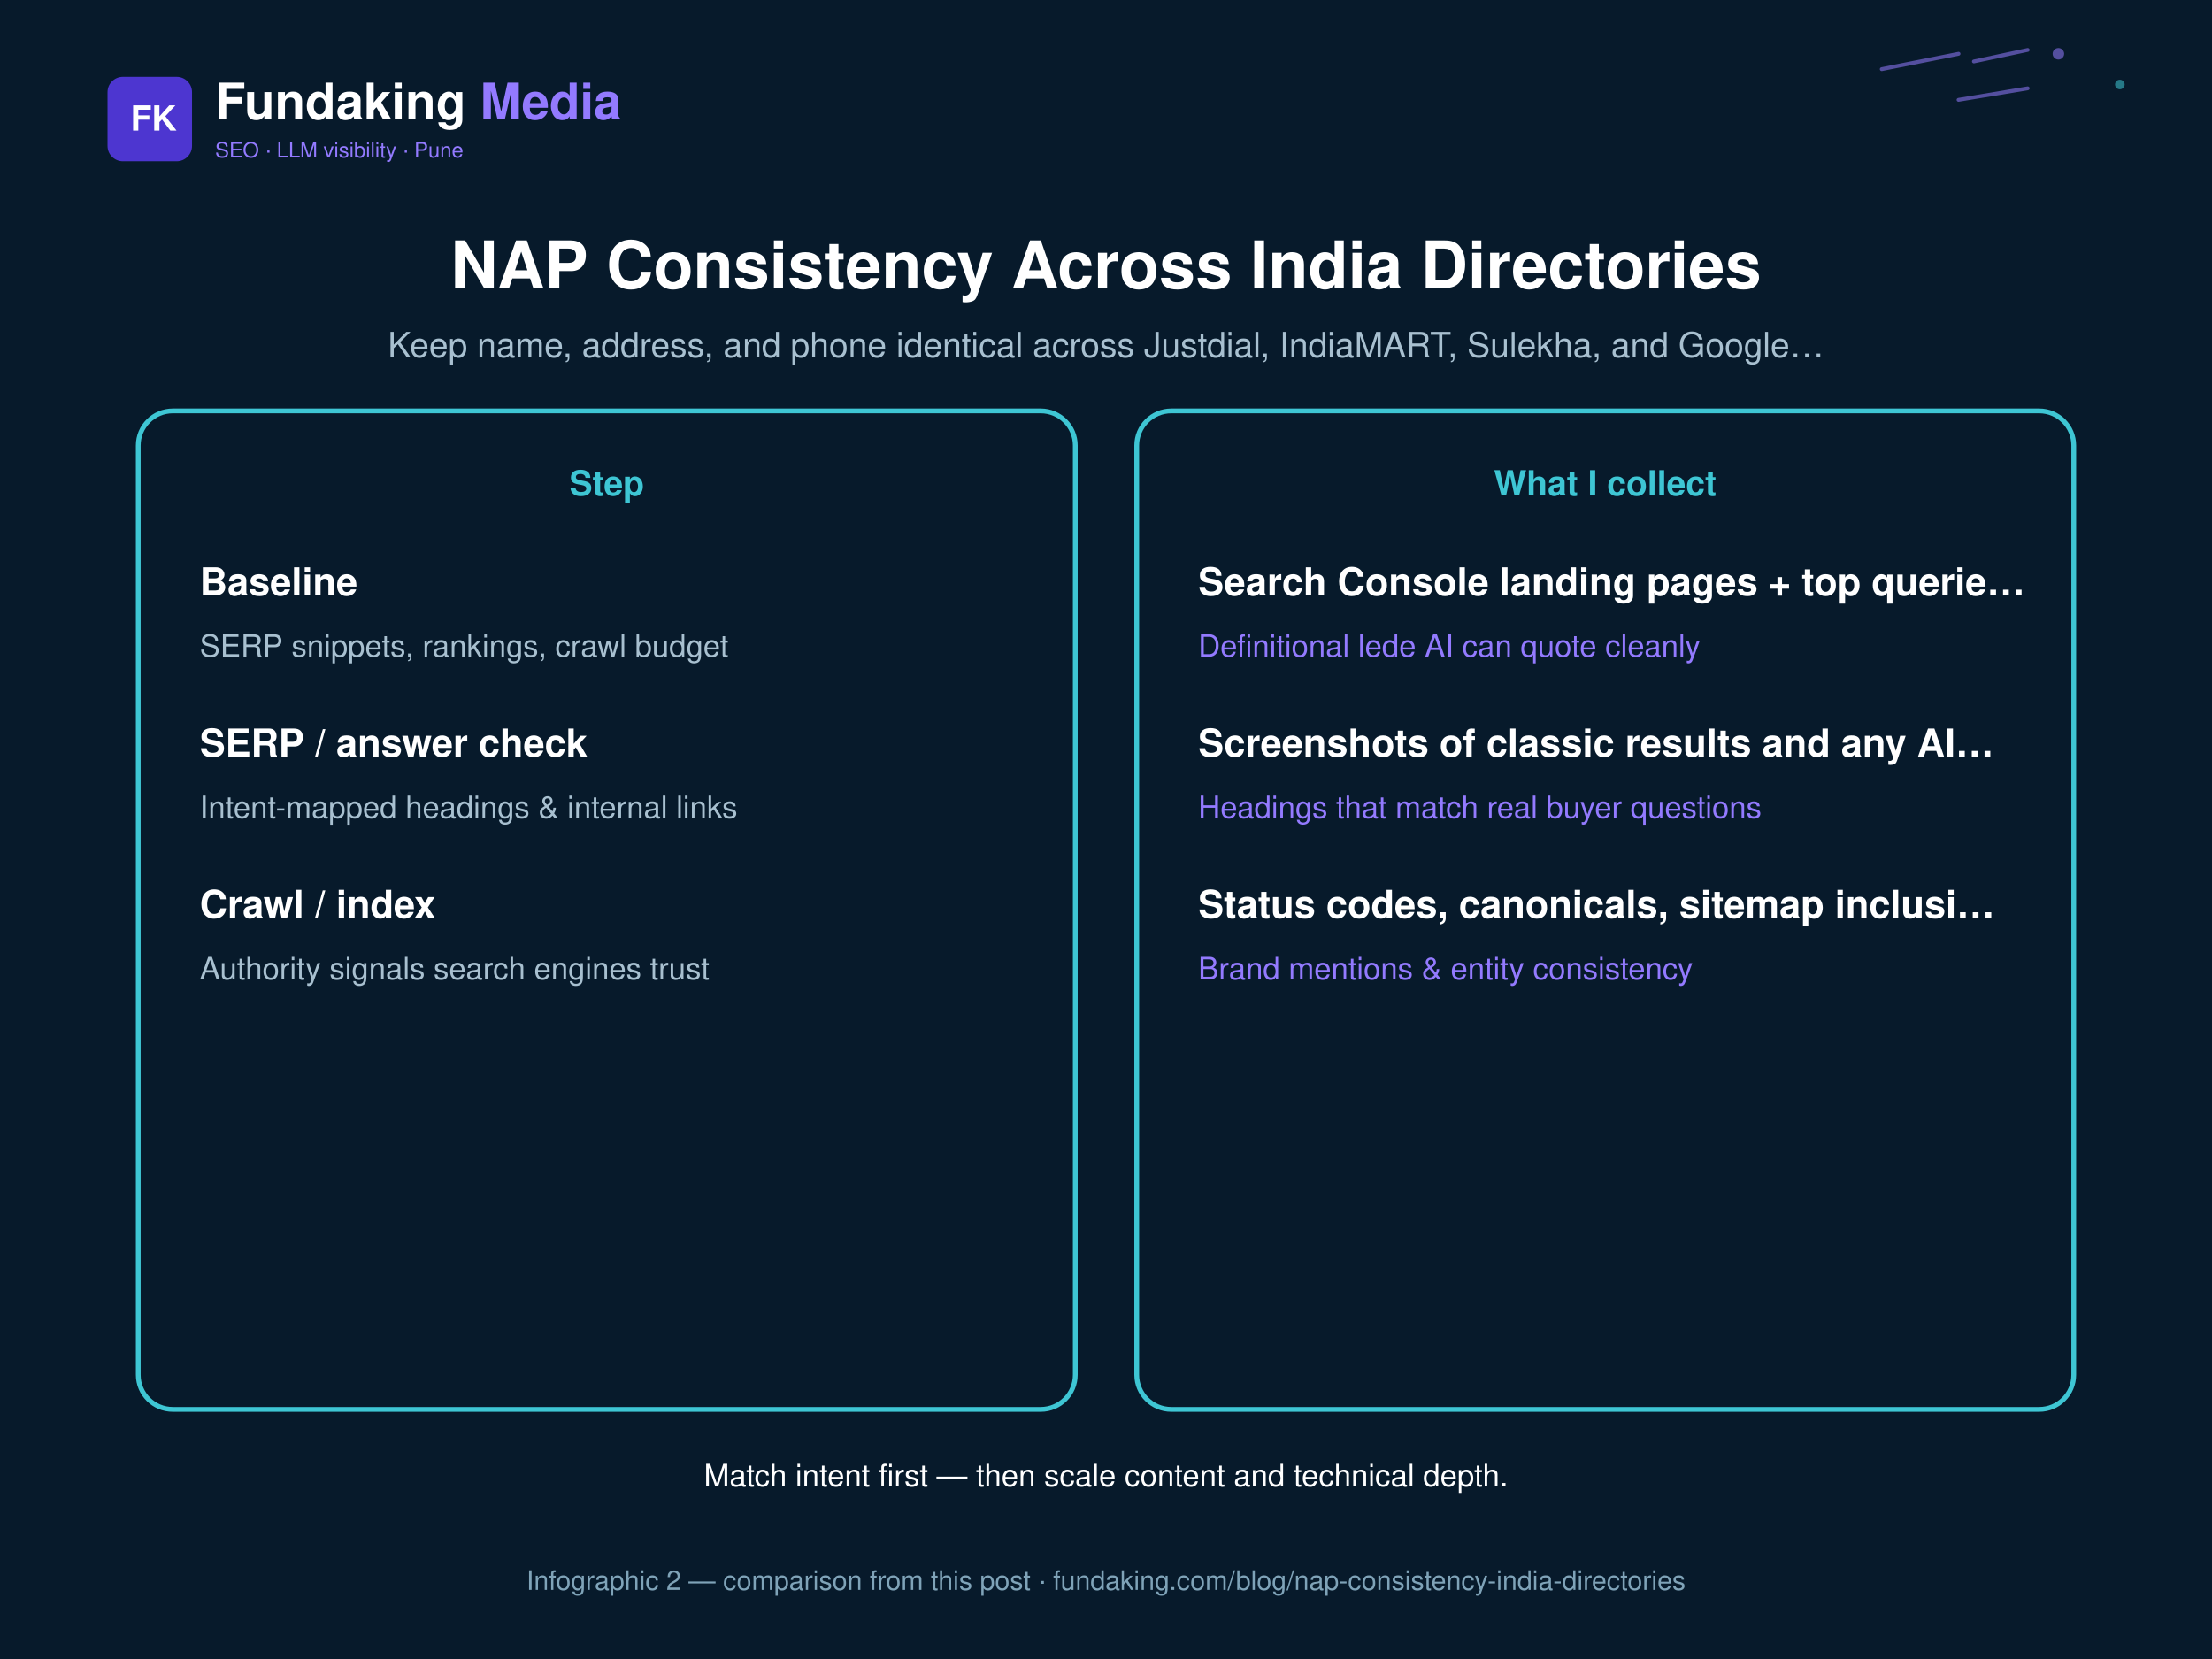
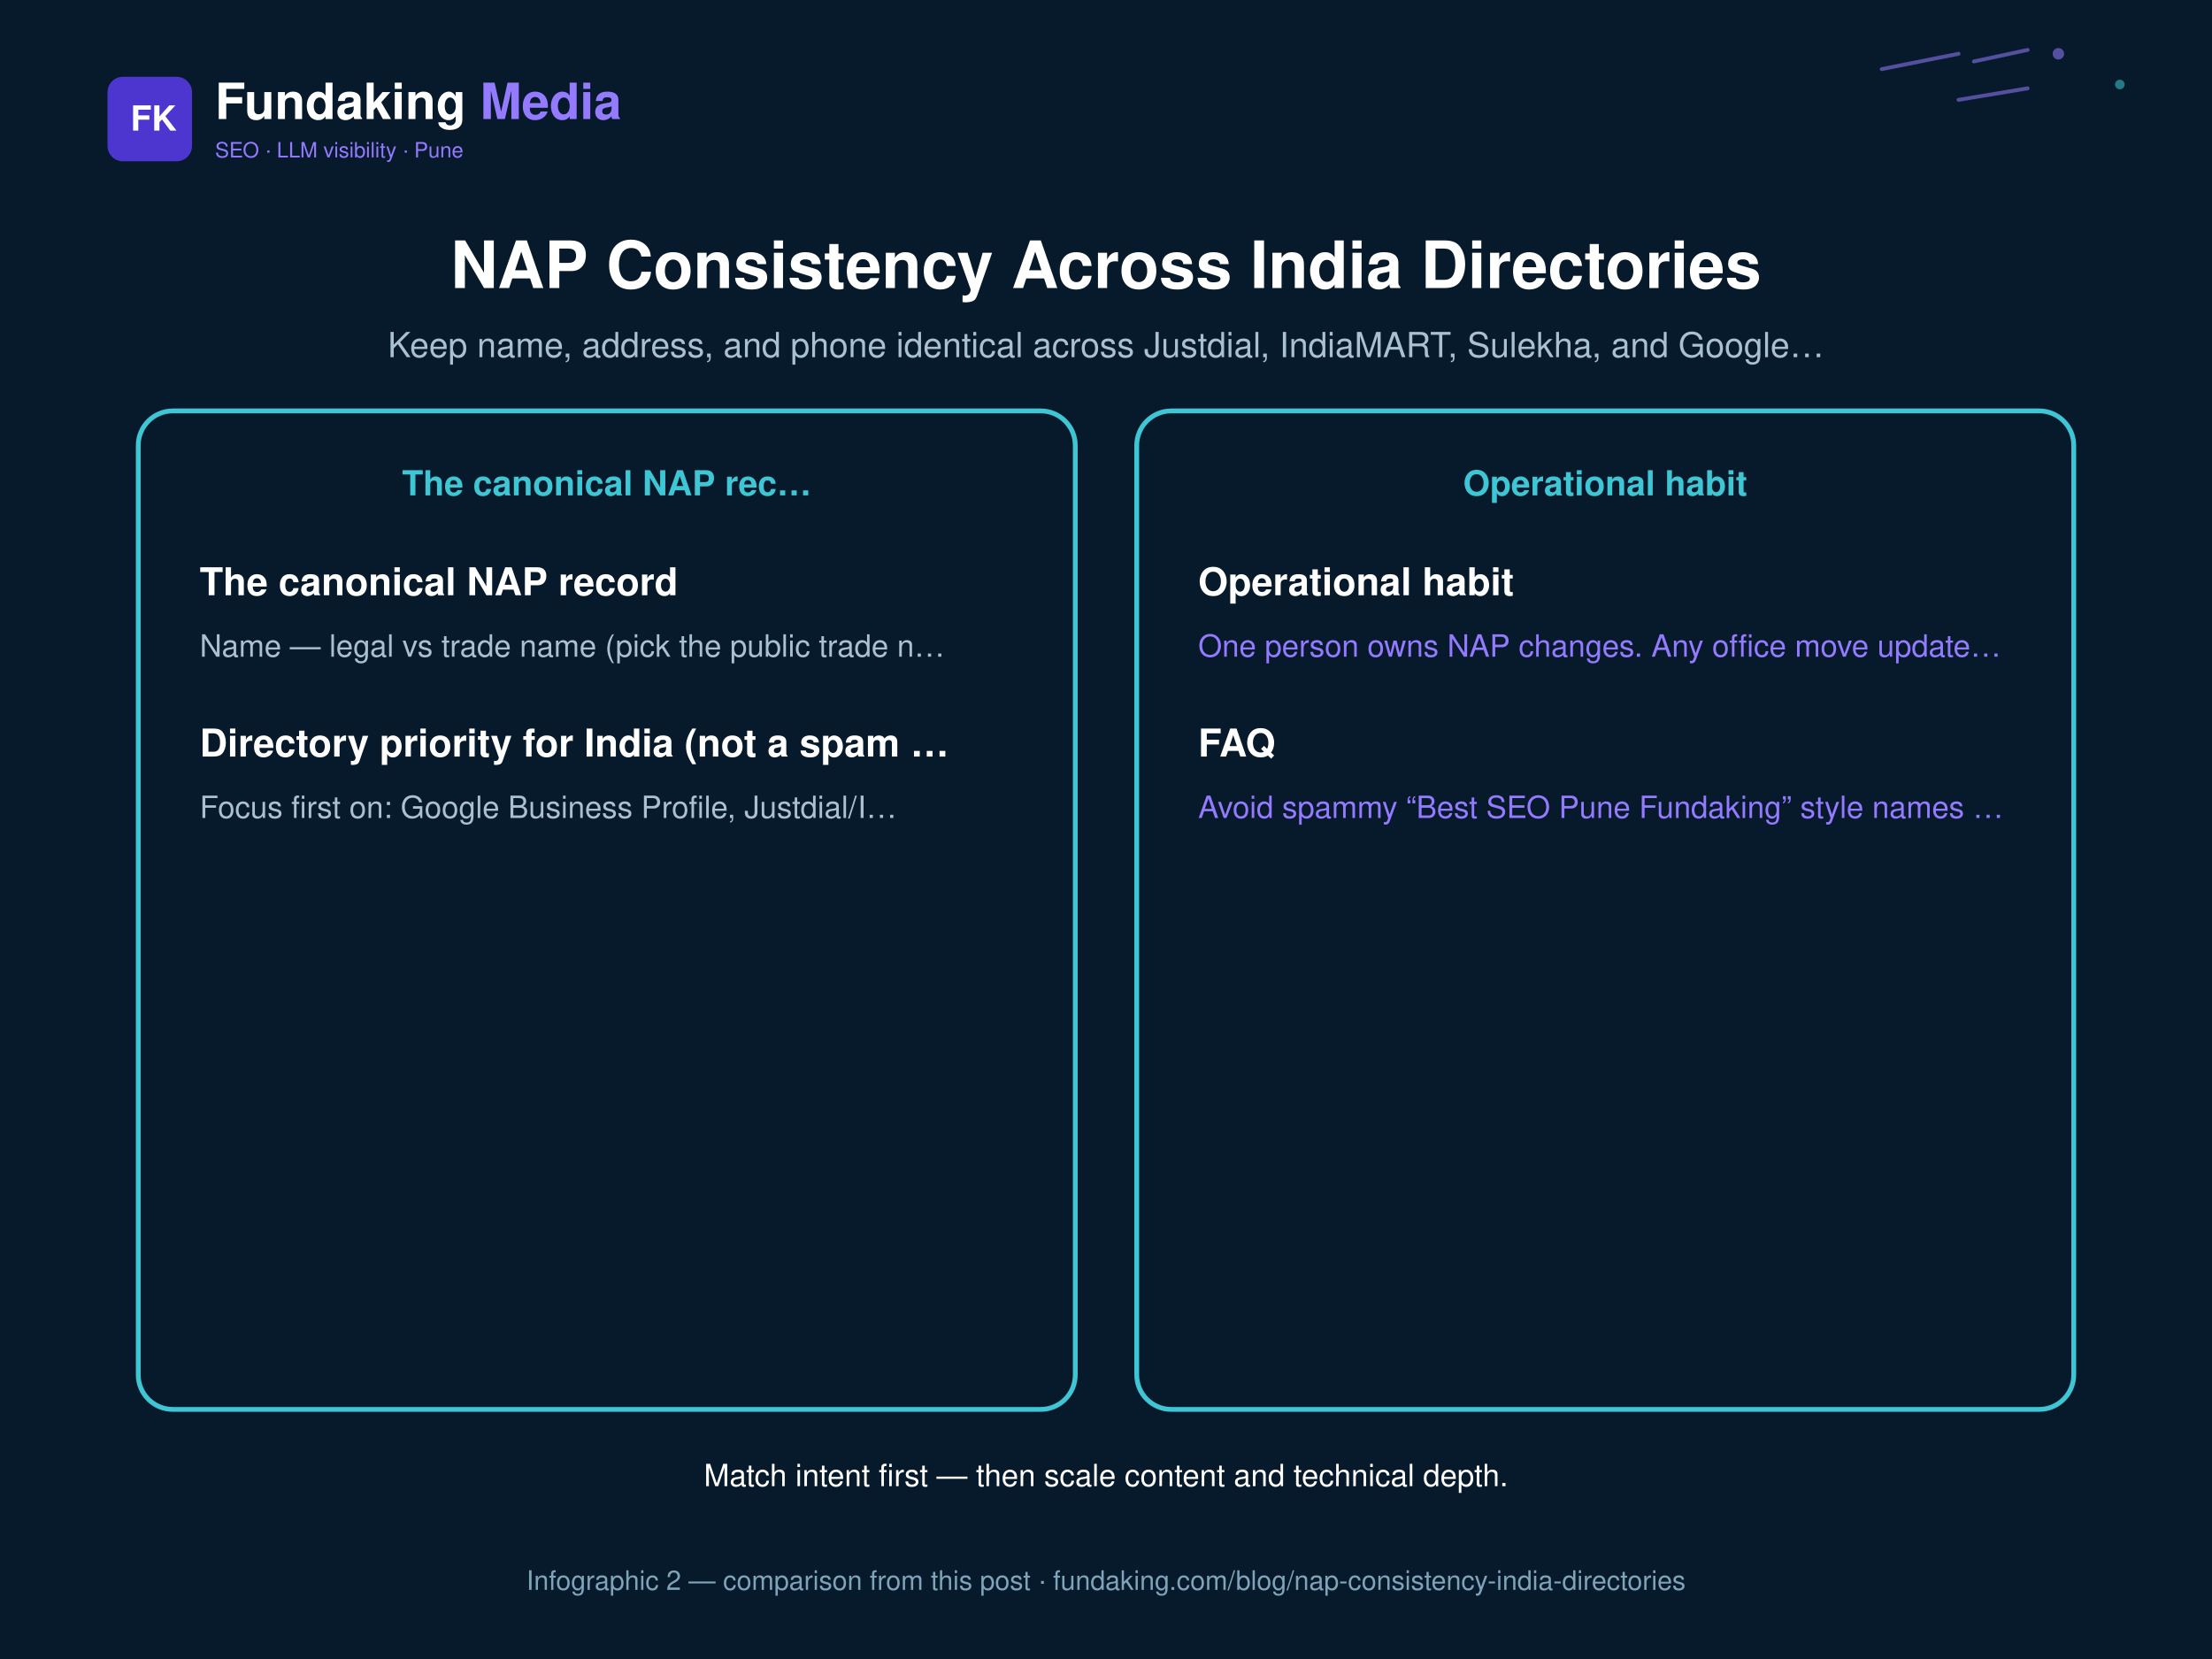
<svg xmlns="http://www.w3.org/2000/svg" viewBox="0 0 1152 864" width="1152" height="864" role="img">
  <rect width="1152" height="864" fill="#071A2B" />
  <g fill="none" stroke="#937AFF" stroke-width="2" opacity="0.55" stroke-linecap="round">
    <path d="M980 36 l40 -8 m8 4 l28 -6" />
    <path d="M1020 52 l36 -6" />
    <circle cx="1072" cy="28" r="3" fill="#937AFF" stroke="none" />
    <circle cx="1104" cy="44" r="2.5" fill="#3EC6D4" stroke="none" />
  </g>
  <rect x="56" y="40" width="44" height="44" rx="8" fill="#4D36D0" />
  <text x="68" y="68" fill="#FFFFFF" font-family="Segoe UI, Helvetica, Arial, sans-serif" font-size="18" font-weight="800">FK</text>
  <text x="112" y="62" fill="#FFFFFF" font-family="Segoe UI, Helvetica, Arial, sans-serif" font-size="26" font-weight="800">Fundaking <tspan fill="#937AFF">Media</tspan>
  </text>
  <text x="112" y="82" fill="#937AFF" font-family="Segoe UI, Helvetica, Arial, sans-serif" font-size="11">SEO · LLM visibility · Pune</text>
  <text x="576" y="150" text-anchor="middle" fill="#FFFFFF" font-family="Segoe UI, Helvetica, Arial, sans-serif" font-size="34" font-weight="800">NAP Consistency Across India Directories</text>
  <text x="576" y="186" text-anchor="middle" fill="#A8C0D0" font-family="Segoe UI, Helvetica, Arial, sans-serif" font-size="18">Keep name, address, and phone identical across Justdial, IndiaMART, Sulekha, and Google…</text>
  <rect x="72" y="214" width="488" height="520" rx="18" fill="none" stroke="#3EC6D4" stroke-width="2.5" />
-   <text x="316" y="258" text-anchor="middle" fill="#3EC6D4" font-family="Segoe UI, Helvetica, Arial, sans-serif" font-size="18" font-weight="700">Step</text>
+   <text x="316" y="258" text-anchor="middle" fill="#3EC6D4" font-family="Segoe UI, Helvetica, Arial, sans-serif" font-size="18" font-weight="700">The canonical NAP rec…</text>
  <g font-family="Segoe UI, Helvetica, Arial, sans-serif" fill="#FFFFFF">
-     <text x="104" y="310" font-size="20" font-weight="700">Baseline</text>
-     <text x="104" y="342" font-size="16" fill="#A8C0D0">SERP snippets, rankings, crawl budget</text>
-     <text x="104" y="394" font-size="20" font-weight="700">SERP / answer check</text>
-     <text x="104" y="426" font-size="16" fill="#A8C0D0">Intent-mapped headings &amp; internal links</text>
-     <text x="104" y="478" font-size="20" font-weight="700">Crawl / index</text>
-     <text x="104" y="510" font-size="16" fill="#A8C0D0">Authority signals search engines trust</text>
+     <text x="104" y="310" font-size="20" font-weight="700">The canonical NAP record</text>
+     <text x="104" y="342" font-size="16" fill="#A8C0D0">Name — legal vs trade name (pick the public trade n…</text>
+     <text x="104" y="394" font-size="20" font-weight="700">Directory priority for India (not a spam …</text>
+     <text x="104" y="426" font-size="16" fill="#A8C0D0">Focus first on: Google Business Profile, Justdial/I…</text>
  </g>
  <rect x="592" y="214" width="488" height="520" rx="18" fill="none" stroke="#3EC6D4" stroke-width="2.5" />
-   <text x="836" y="258" text-anchor="middle" fill="#3EC6D4" font-family="Segoe UI, Helvetica, Arial, sans-serif" font-size="18" font-weight="700">What I collect</text>
+   <text x="836" y="258" text-anchor="middle" fill="#3EC6D4" font-family="Segoe UI, Helvetica, Arial, sans-serif" font-size="18" font-weight="700">Operational habit</text>
  <g font-family="Segoe UI, Helvetica, Arial, sans-serif" fill="#FFFFFF">
-     <text x="624" y="310" font-size="20" font-weight="700">Search Console landing pages + top querie…</text>
-     <text x="624" y="342" font-size="16" fill="#937AFF">Definitional lede AI can quote cleanly</text>
-     <text x="624" y="394" font-size="20" font-weight="700">Screenshots of classic results and any AI…</text>
-     <text x="624" y="426" font-size="16" fill="#937AFF">Headings that match real buyer questions</text>
-     <text x="624" y="478" font-size="20" font-weight="700">Status codes, canonicals, sitemap inclusi…</text>
-     <text x="624" y="510" font-size="16" fill="#937AFF">Brand mentions &amp; entity consistency</text>
+     <text x="624" y="310" font-size="20" font-weight="700">Operational habit</text>
+     <text x="624" y="342" font-size="16" fill="#937AFF">One person owns NAP changes. Any office move update…</text>
+     <text x="624" y="394" font-size="20" font-weight="700">FAQ</text>
+     <text x="624" y="426" font-size="16" fill="#937AFF">Avoid spammy “Best SEO Pune Fundaking” style names …</text>
  </g>
  <text x="576" y="774" text-anchor="middle" fill="#FFFFFF" font-family="Segoe UI, Helvetica, Arial, sans-serif" font-size="16">Match intent first — then scale content and technical depth.</text>
  <text x="576" y="828" text-anchor="middle" fill="#7FA3B8" font-family="Segoe UI, Helvetica, Arial, sans-serif" font-size="14">Infographic 2 — comparison from this post · fundaking.com/blog/nap-consistency-india-directories</text>
</svg>
